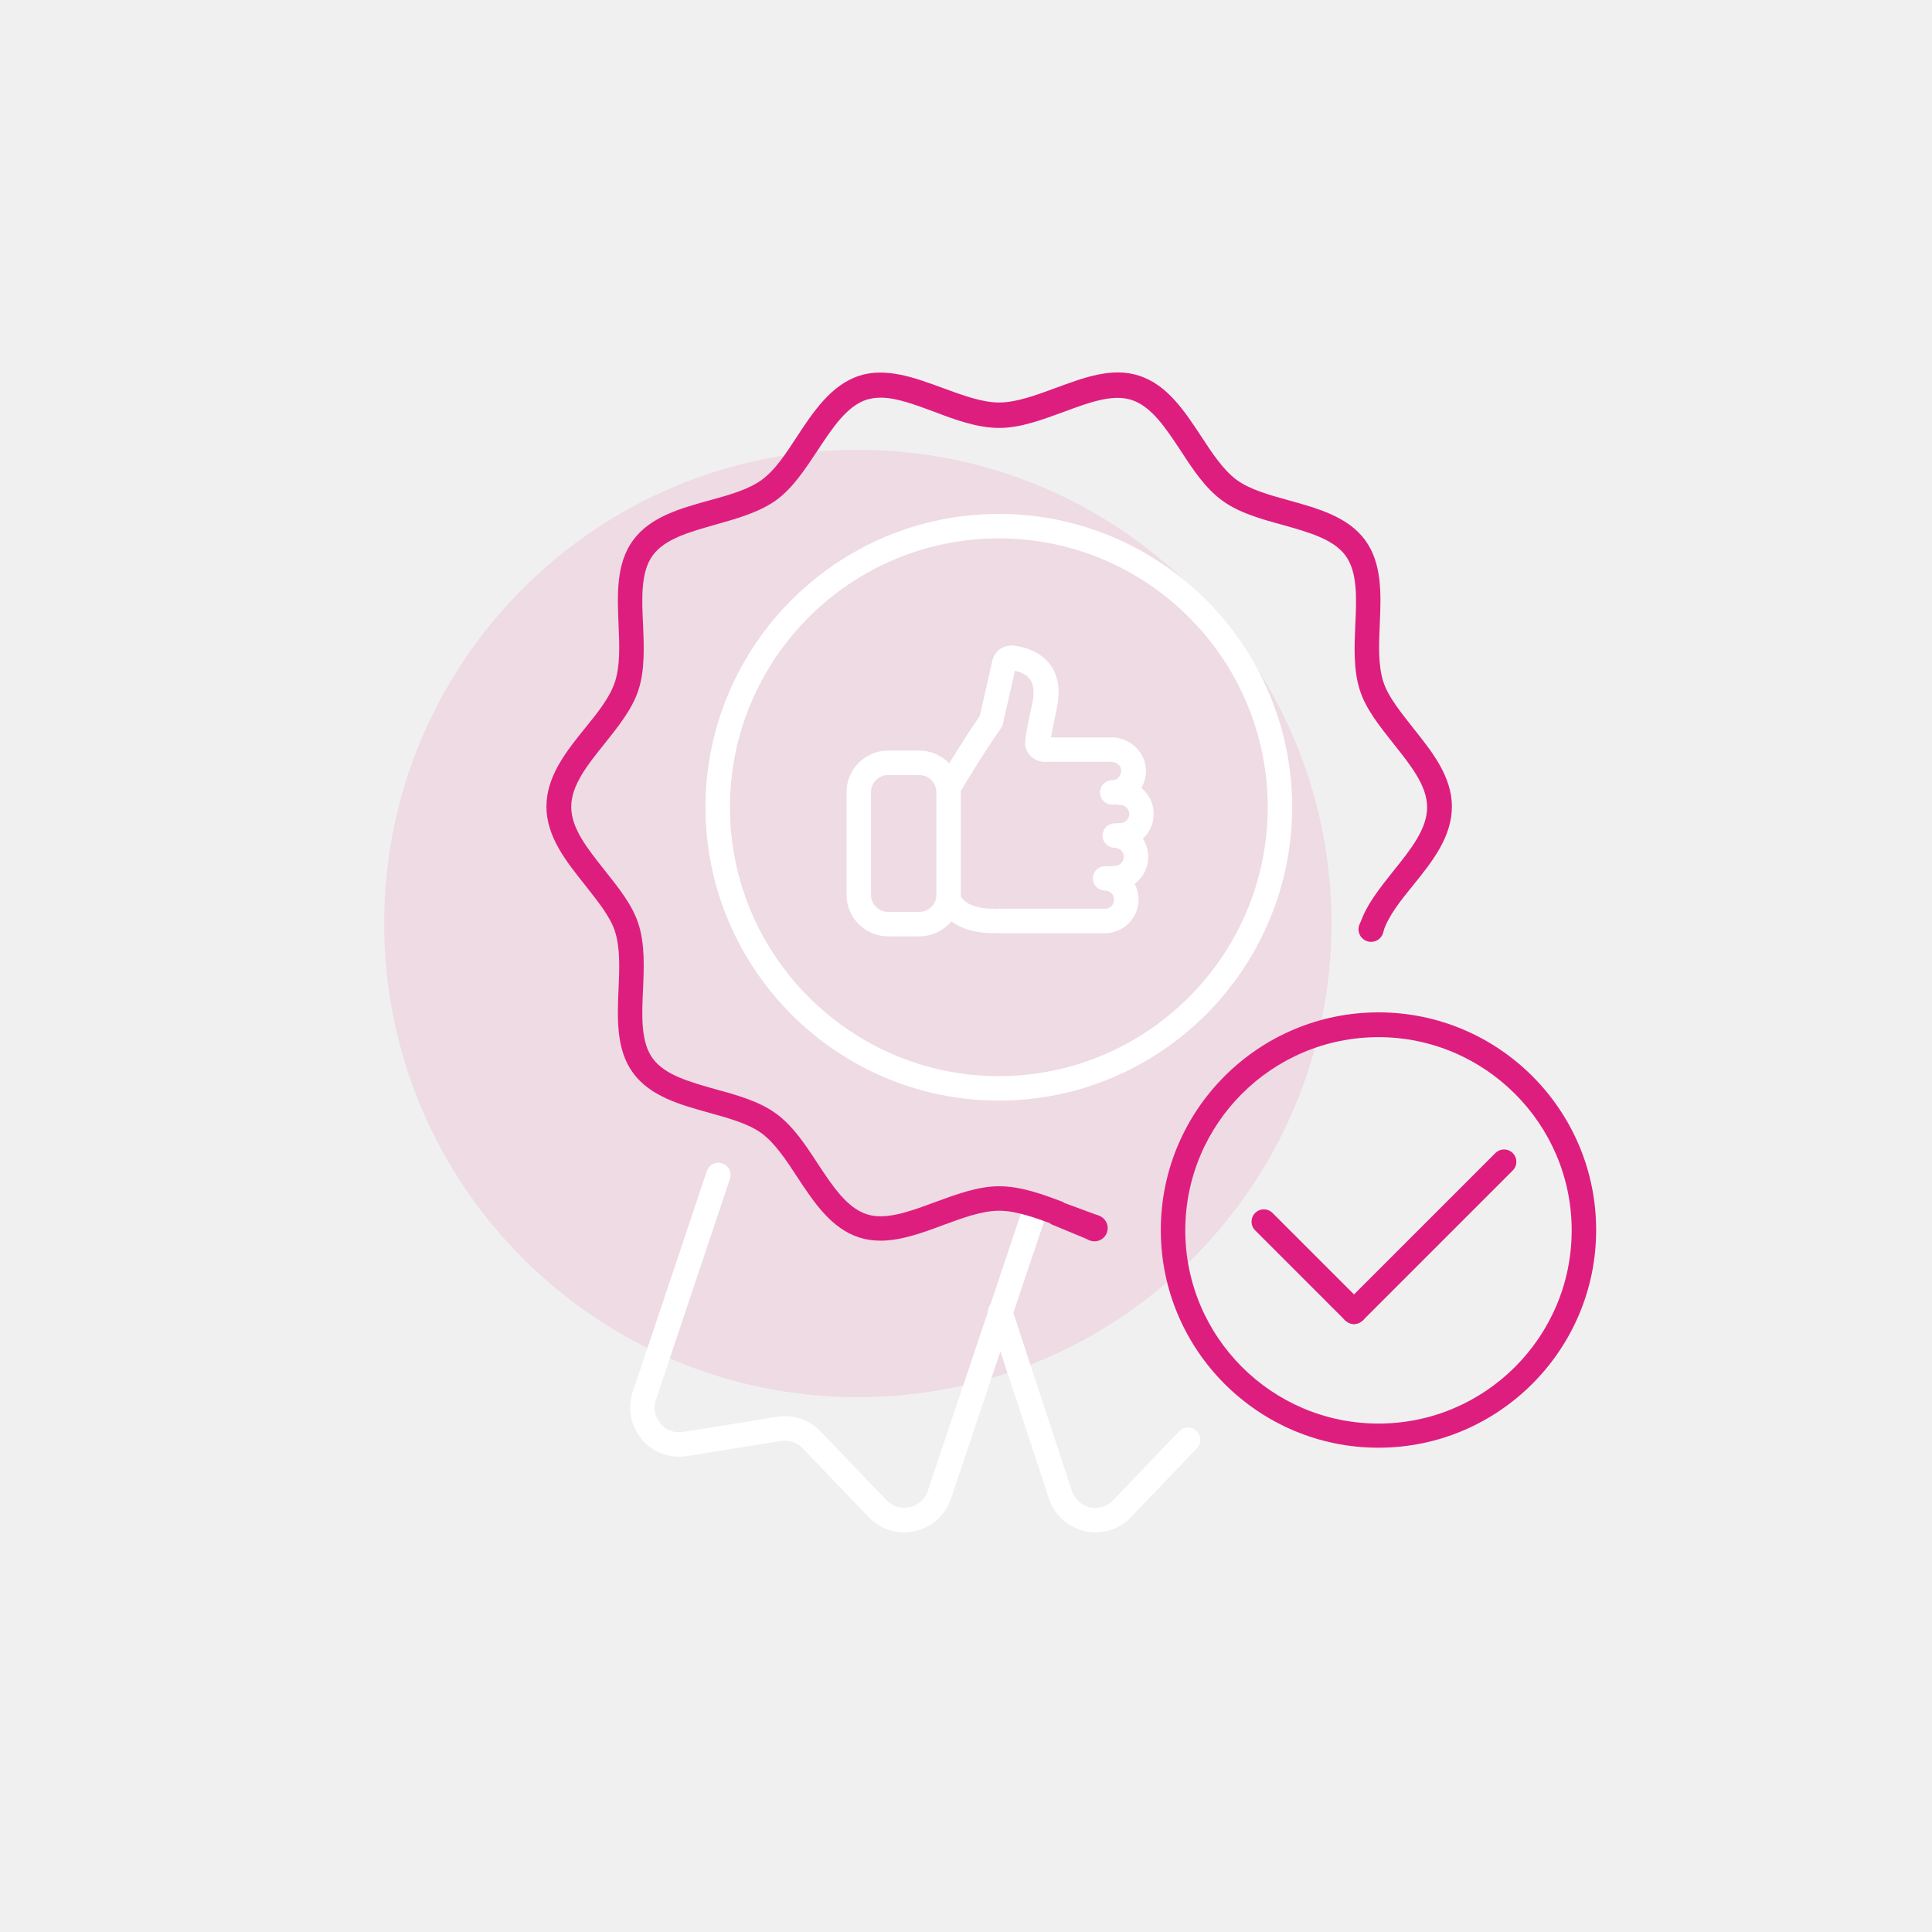
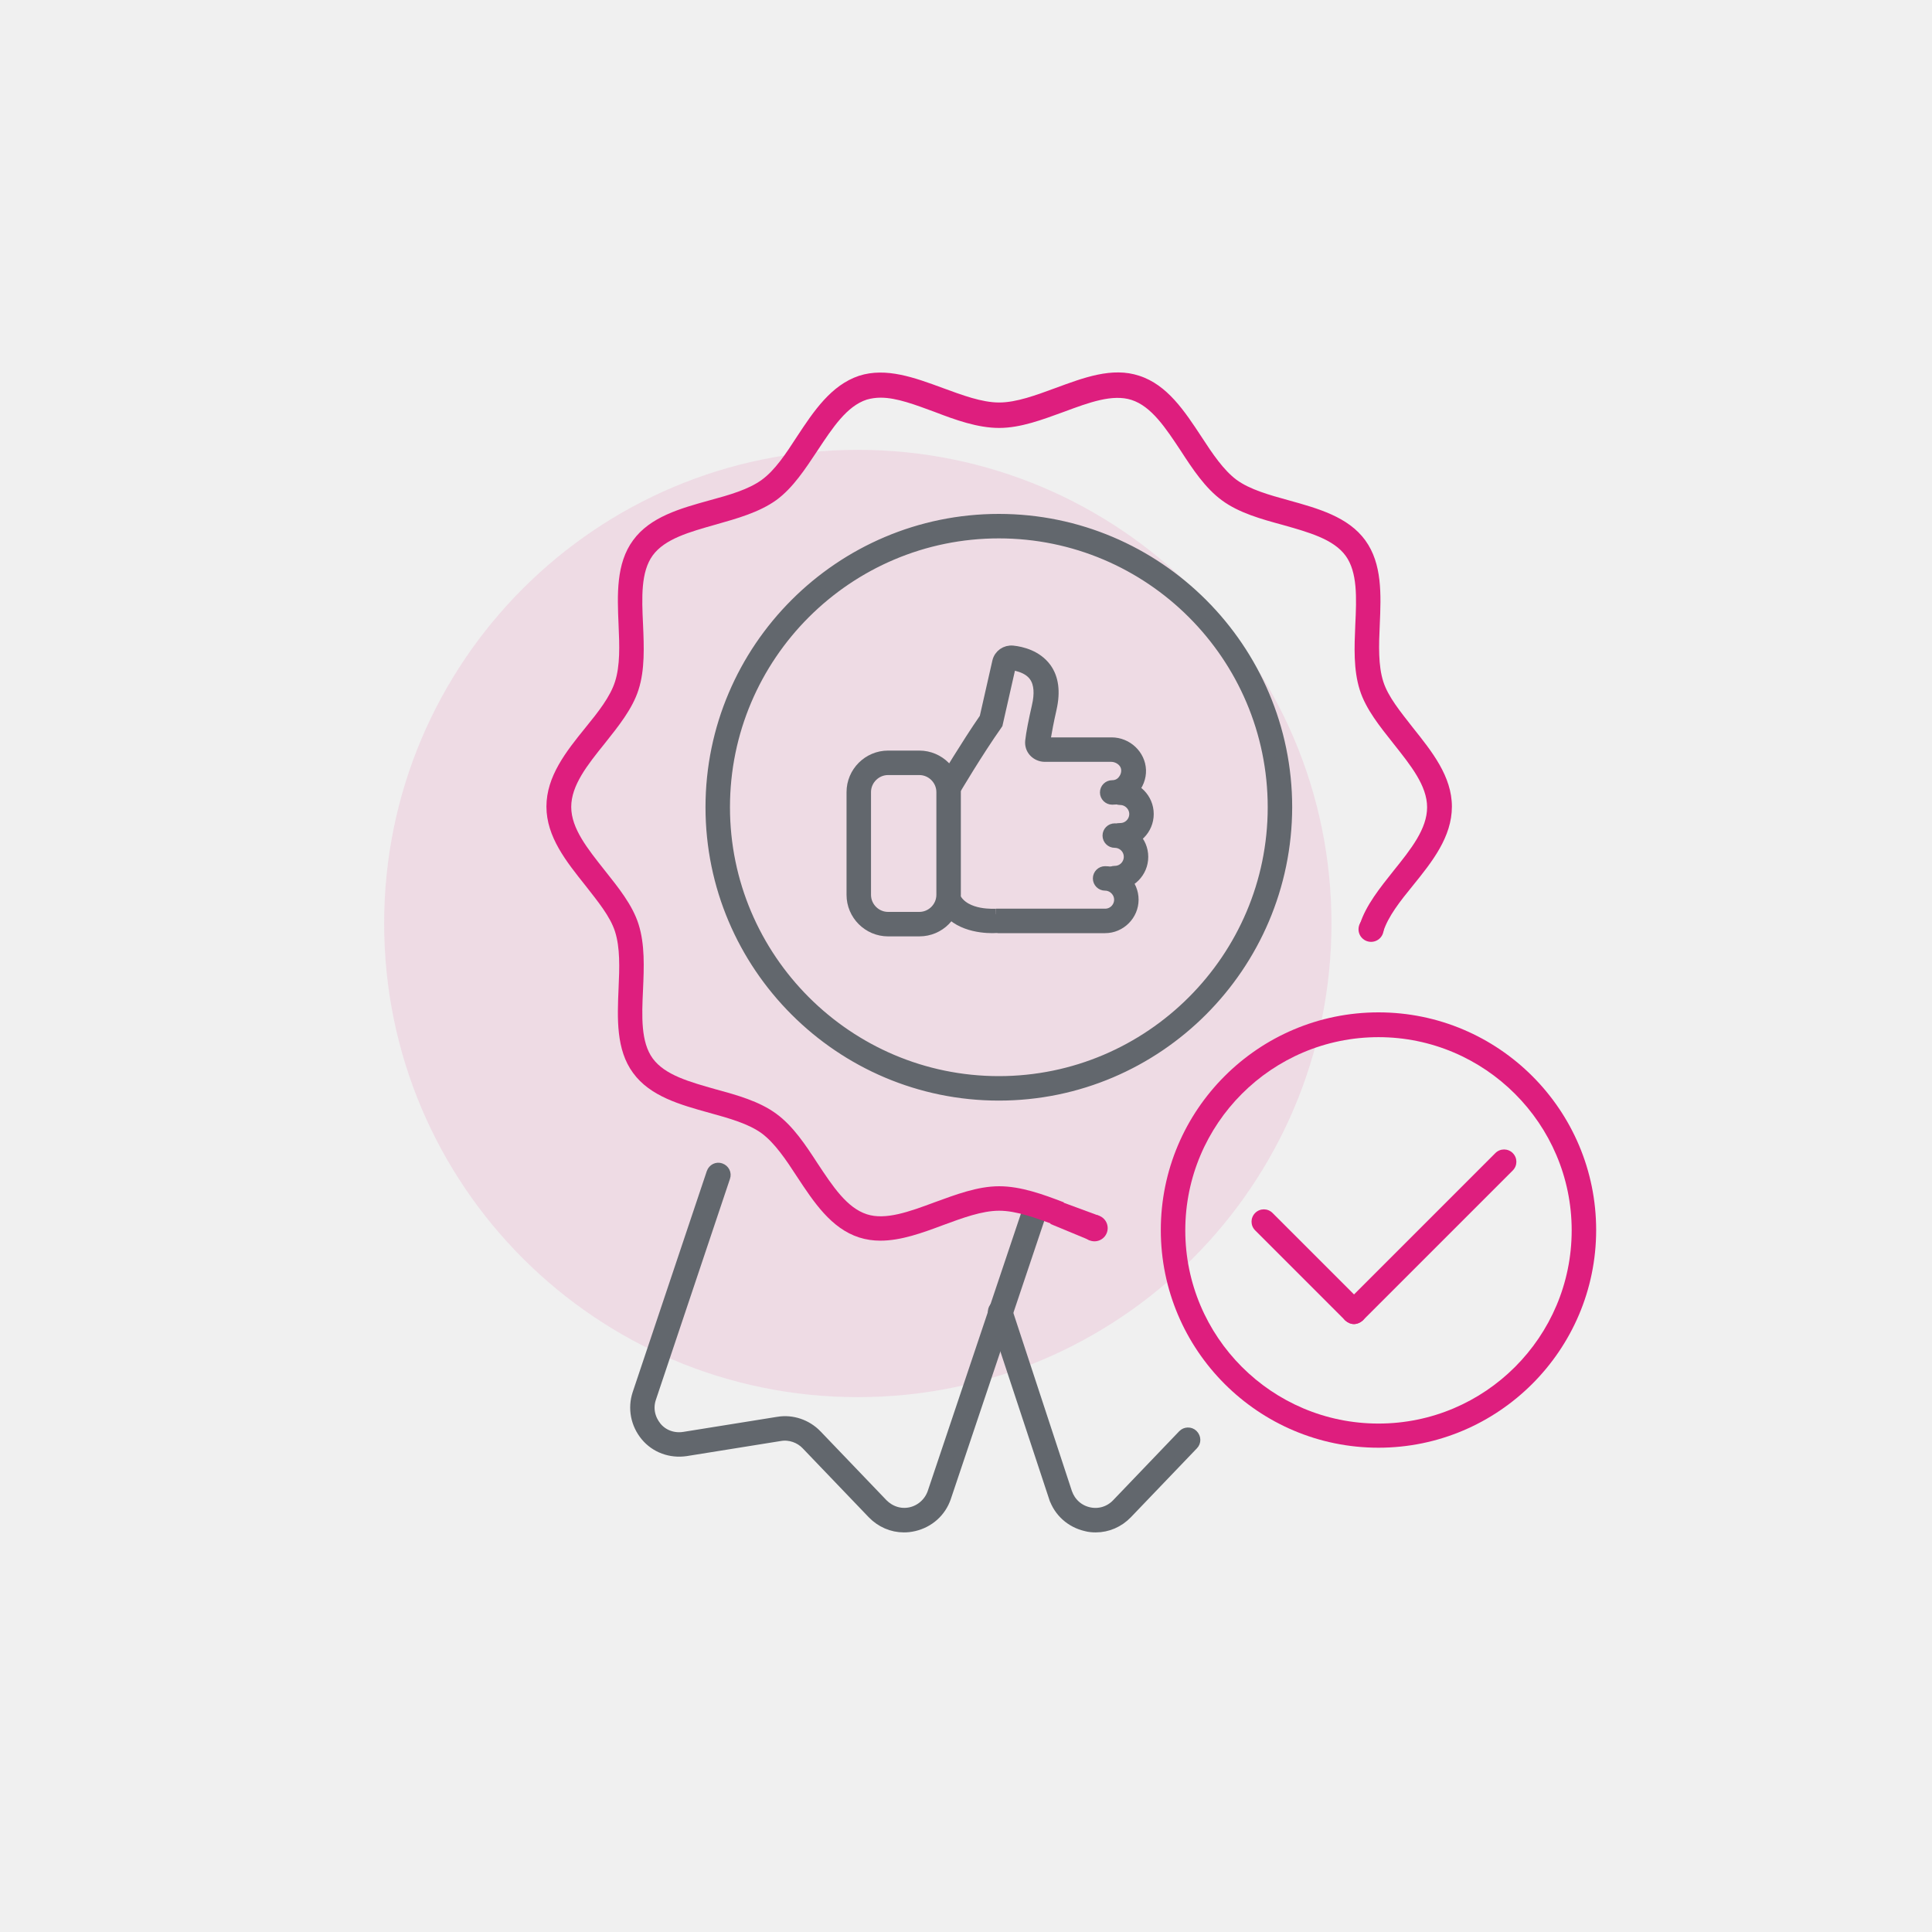
<svg xmlns="http://www.w3.org/2000/svg" width="174" height="174" viewBox="0 0 174 174" fill="none">
  <path opacity="0.1" d="M77.256 125.831C100.816 125.831 119.915 106.732 119.915 83.172C119.915 59.612 100.816 40.513 77.256 40.513C53.696 40.513 34.597 59.612 34.597 83.172C34.597 106.732 53.696 125.831 77.256 125.831Z" fill="#DE1E7E" />
-   <path d="M65.271 106.004L65.271 106.004L65.269 106.01L58.6 125.899C58.6 125.9 58.6 125.901 58.599 125.902C58.278 126.834 58.5 127.794 59.09 128.524L59.479 128.209L59.09 128.524C59.706 129.284 60.672 129.598 61.585 129.457L61.588 129.457L70.085 128.094L70.086 128.093C71.341 127.889 72.628 128.323 73.532 129.252C73.532 129.253 73.533 129.253 73.533 129.254L79.476 135.457L79.476 135.457L79.483 135.465C80.142 136.124 81.067 136.452 82.033 136.237L82.033 136.237L82.037 136.236C82.96 136.023 83.702 135.35 84.019 134.468L84.019 134.468L84.023 134.458L92.692 108.654C92.692 108.653 92.692 108.652 92.693 108.651C92.812 108.315 93.146 108.16 93.447 108.265C93.785 108.383 93.941 108.719 93.836 109.02L93.836 109.02L93.834 109.026L85.163 134.836L85.162 134.837C84.726 136.145 83.649 137.098 82.305 137.408C81.969 137.486 81.688 137.511 81.403 137.511C80.355 137.511 79.352 137.077 78.602 136.301C78.602 136.301 78.602 136.301 78.601 136.3L72.66 130.099C72.66 130.098 72.659 130.098 72.659 130.097C72.056 129.459 71.138 129.138 70.273 129.282C70.273 129.282 70.272 129.282 70.272 129.282L61.782 130.644C61.782 130.644 61.781 130.644 61.78 130.644C60.408 130.85 59.05 130.357 58.182 129.311C57.303 128.252 57.022 126.837 57.459 125.526C57.459 125.525 57.459 125.525 57.459 125.525L64.128 105.635C64.247 105.299 64.581 105.144 64.882 105.249C65.22 105.367 65.376 105.703 65.271 106.004Z" fill="white" stroke="white" />
-   <path d="M97.833 137.413L97.823 137.41L97.814 137.408C96.47 137.098 95.393 136.146 94.957 134.838C94.957 134.837 94.957 134.837 94.956 134.837L89.505 118.337L89.505 118.337L89.502 118.329C89.397 118.028 89.553 117.692 89.891 117.574C90.191 117.469 90.525 117.624 90.645 117.959L96.066 134.455L96.066 134.455L96.071 134.468C96.385 135.343 97.094 136.022 98.055 136.237C98.982 136.45 99.944 136.162 100.615 135.456C100.615 135.456 100.615 135.456 100.616 135.455L106.559 129.251L106.559 129.251L106.564 129.246C106.782 129.012 107.181 129 107.41 129.23C107.668 129.487 107.662 129.866 107.439 130.088L107.439 130.088L107.432 130.096L101.489 136.3C101.488 136.301 101.488 136.301 101.488 136.301C100.738 137.077 99.735 137.511 98.687 137.511C98.394 137.511 98.094 137.484 97.833 137.413Z" fill="white" stroke="white" />
+   <path d="M65.271 106.004L65.271 106.004L65.269 106.01L58.6 125.899C58.6 125.9 58.6 125.901 58.599 125.902C58.278 126.834 58.5 127.794 59.09 128.524L59.479 128.209L59.09 128.524C59.706 129.284 60.672 129.598 61.585 129.457L61.588 129.457L70.085 128.094L70.086 128.093C71.341 127.889 72.628 128.323 73.532 129.252C73.532 129.253 73.533 129.253 73.533 129.254L79.476 135.457L79.476 135.457L79.483 135.465C80.142 136.124 81.067 136.452 82.033 136.237L82.033 136.237L82.037 136.236C82.96 136.023 83.702 135.35 84.019 134.468L84.019 134.468L84.023 134.458L92.692 108.654C92.692 108.653 92.692 108.652 92.693 108.651C92.812 108.315 93.146 108.16 93.447 108.265C93.785 108.383 93.941 108.719 93.836 109.02L93.836 109.02L93.834 109.026L85.163 134.836L85.162 134.837C84.726 136.145 83.649 137.098 82.305 137.408C81.969 137.486 81.688 137.511 81.403 137.511C80.355 137.511 79.352 137.077 78.602 136.301C78.602 136.301 78.602 136.301 78.601 136.3L72.66 130.099C72.66 130.098 72.659 130.098 72.659 130.097C72.056 129.459 71.138 129.138 70.273 129.282C70.273 129.282 70.272 129.282 70.272 129.282L61.782 130.644C61.782 130.644 61.781 130.644 61.78 130.644C60.408 130.85 59.05 130.357 58.182 129.311C57.303 128.252 57.022 126.837 57.459 125.526C57.459 125.525 57.459 125.525 57.459 125.525L64.128 105.635C64.247 105.299 64.581 105.144 64.882 105.249C65.22 105.367 65.376 105.703 65.271 106.004Z" fill="#62676D" stroke="#62676D" />
+   <path d="M97.833 137.413L97.823 137.41L97.814 137.408C96.47 137.098 95.393 136.146 94.957 134.838C94.957 134.837 94.957 134.837 94.956 134.837L89.505 118.337L89.505 118.337L89.502 118.329C89.397 118.028 89.553 117.692 89.891 117.574C90.191 117.469 90.525 117.624 90.645 117.959L96.066 134.455L96.066 134.455L96.071 134.468C96.385 135.343 97.094 136.022 98.055 136.237C98.982 136.45 99.944 136.162 100.615 135.456C100.615 135.456 100.615 135.456 100.616 135.455L106.559 129.251L106.559 129.251L106.564 129.246C106.782 129.012 107.181 129 107.41 129.23C107.668 129.487 107.662 129.866 107.439 130.088L107.439 130.088L107.432 130.096L101.489 136.3C101.488 136.301 101.488 136.301 101.488 136.301C100.738 137.077 99.735 137.511 98.687 137.511C98.394 137.511 98.094 137.484 97.833 137.413Z" fill="#62676D" stroke="#62676D" />
  <path d="M122.467 83.259C123.018 81.519 124.294 79.953 125.512 78.416C127.078 76.473 128.528 74.646 128.528 72.703C128.528 70.76 127.049 68.933 125.512 66.99C124.294 65.453 123.018 63.887 122.467 62.147C121.887 60.32 121.974 58.261 122.061 56.26C122.177 53.824 122.264 51.533 121.191 50.054C120.089 48.546 117.856 47.937 115.507 47.27C113.593 46.748 111.592 46.197 110.055 45.066C108.547 43.964 107.416 42.253 106.343 40.6C104.98 38.541 103.704 36.598 101.906 36.018C100.195 35.467 98.078 36.25 95.816 37.091C93.902 37.787 91.93 38.541 89.987 38.541C88.044 38.541 86.043 37.816 84.158 37.091C82.418 36.453 80.765 35.815 79.315 35.815C78.88 35.815 78.474 35.873 78.068 35.989C76.27 36.569 74.994 38.512 73.631 40.571C72.529 42.224 71.427 43.935 69.919 45.037C68.382 46.139 66.41 46.69 64.467 47.241C62.118 47.908 59.885 48.517 58.783 50.025C57.71 51.504 57.797 53.795 57.913 56.231C58 58.232 58.087 60.32 57.507 62.118C56.956 63.858 55.68 65.424 54.462 66.961C52.896 68.904 51.446 70.731 51.446 72.674C51.446 74.617 52.925 76.444 54.462 78.387C55.68 79.924 56.956 81.49 57.507 83.23C58.087 85.057 58 87.116 57.913 89.117C57.797 91.553 57.71 93.844 58.783 95.323C59.885 96.831 62.118 97.44 64.467 98.107C66.381 98.629 68.382 99.18 69.919 100.311C71.427 101.413 72.558 103.124 73.631 104.777C74.994 106.836 76.27 108.779 78.068 109.359C79.75 109.91 81.896 109.127 84.158 108.286C86.072 107.59 88.044 106.836 89.987 106.836C91.93 106.836 93.931 107.561 95.816 108.286L95.062 110.345C93.322 109.707 91.553 109.04 89.987 109.04C88.421 109.04 86.652 109.707 84.912 110.345C83.056 111.041 81.142 111.737 79.286 111.737C78.648 111.737 78.01 111.65 77.372 111.447C74.849 110.635 73.283 108.257 71.775 105.966C70.76 104.4 69.774 102.95 68.614 102.08C67.425 101.21 65.685 100.717 63.887 100.224C61.277 99.499 58.551 98.745 57.014 96.628C55.477 94.54 55.593 91.727 55.709 89.03C55.796 87.145 55.854 85.347 55.39 83.897C54.955 82.534 53.853 81.2 52.722 79.75C51.011 77.604 49.213 75.371 49.213 72.645C49.213 69.919 50.982 67.686 52.722 65.54C53.882 64.119 54.955 62.756 55.39 61.393C55.854 59.943 55.796 58.174 55.709 56.26C55.593 53.563 55.477 50.75 57.014 48.662C58.551 46.545 61.277 45.791 63.887 45.066C65.714 44.573 67.425 44.08 68.614 43.21C69.803 42.34 70.76 40.89 71.775 39.324C73.283 37.033 74.849 34.684 77.372 33.843C79.808 33.06 82.389 34.017 84.912 34.945C86.652 35.583 88.421 36.25 89.987 36.25C91.553 36.25 93.322 35.583 95.062 34.945C97.585 34.017 100.166 33.031 102.602 33.843C105.125 34.655 106.691 37.033 108.199 39.324C109.214 40.89 110.2 42.34 111.36 43.21C112.549 44.08 114.289 44.573 116.087 45.066C118.697 45.791 121.423 46.545 122.96 48.662C124.497 50.779 124.381 53.563 124.265 56.26C124.178 58.145 124.12 59.943 124.584 61.393C125.019 62.756 126.121 64.09 127.252 65.54C128.963 67.686 130.761 69.919 130.761 72.645C130.761 75.371 128.992 77.604 127.252 79.75C126.092 81.171 125.019 82.534 124.584 83.897L122.467 83.259Z" fill="#DE1E7E" />
-   <path d="M89.958 98.622C75.676 98.622 64.039 86.985 64.039 72.703C64.039 58.421 75.676 46.784 89.958 46.784C104.239 46.784 115.876 58.421 115.877 72.702C115.848 86.986 104.239 98.622 89.958 98.622ZM89.958 47.988C76.342 47.988 65.243 59.057 65.243 72.703C65.243 86.319 76.342 97.418 89.958 97.418C103.574 97.418 114.673 86.319 114.673 72.703C114.673 59.057 103.574 47.988 89.958 47.988Z" fill="white" stroke="white" />
+   <path d="M89.958 98.622C75.676 98.622 64.039 86.985 64.039 72.703C64.039 58.421 75.676 46.784 89.958 46.784C104.239 46.784 115.876 58.421 115.877 72.702C115.848 86.986 104.239 98.622 89.958 98.622ZM89.958 47.988C76.342 47.988 65.243 59.057 65.243 72.703C65.243 86.319 76.342 97.418 89.958 97.418C103.574 97.418 114.673 86.319 114.673 72.703C114.673 59.057 103.574 47.988 89.958 47.988Z" fill="#62676D" stroke="#62676D" />
  <path d="M124.149 130.384C113.332 130.384 104.545 121.597 104.545 110.78C104.545 99.963 113.332 91.176 124.149 91.176C134.966 91.176 143.753 99.963 143.753 110.78C143.753 121.597 134.937 130.384 124.149 130.384ZM124.149 93.409C114.55 93.409 106.749 101.21 106.749 110.809C106.749 120.408 114.55 128.209 124.149 128.209C133.748 128.209 141.549 120.408 141.549 110.809C141.549 101.21 133.719 93.409 124.149 93.409Z" fill="#DE1E7E" />
  <path d="M121.945 119.248C121.655 119.248 121.394 119.132 121.162 118.929C120.727 118.494 120.727 117.798 121.162 117.363L134.676 103.849C135.111 103.414 135.807 103.414 136.242 103.849C136.677 104.284 136.677 104.98 136.242 105.415L122.728 118.929C122.496 119.132 122.206 119.248 121.945 119.248Z" fill="#DE1E7E" />
  <path d="M121.945 119.248C121.655 119.248 121.394 119.132 121.162 118.929L113.042 110.809C112.607 110.374 112.607 109.678 113.042 109.243C113.477 108.808 114.173 108.808 114.608 109.243L122.728 117.363C123.163 117.798 123.163 118.494 122.728 118.929C122.496 119.132 122.206 119.248 121.945 119.248Z" fill="#DE1E7E" />
-   <path d="M82.795 83.832H79.982C78.199 83.832 76.741 82.374 76.741 80.591V71.34C76.741 69.557 78.199 68.099 79.982 68.099H82.795C84.578 68.099 86.036 69.557 86.036 71.34V80.591C86.036 82.376 84.604 83.832 82.795 83.832ZM79.982 69.303C78.865 69.303 77.945 70.223 77.945 71.34V80.591C77.945 81.708 78.865 82.628 79.982 82.628H82.795C83.912 82.628 84.832 81.708 84.832 80.591V71.34C84.832 70.223 83.912 69.303 82.795 69.303H79.982Z" fill="white" stroke="white" />
-   <path d="M100.891 75.828C100.558 75.828 100.289 75.559 100.289 75.226C100.289 74.893 100.558 74.624 100.891 74.624C101.643 74.624 102.203 74.011 102.203 73.312C102.203 72.601 101.602 72 100.891 72C100.558 72 100.289 71.731 100.289 71.398C100.289 71.065 100.558 70.796 100.891 70.796C102.294 70.796 103.407 71.932 103.407 73.312C103.407 74.692 102.294 75.828 100.891 75.828Z" fill="white" stroke="white" />
-   <path d="M100.398 79.685C100.065 79.685 99.796 79.416 99.796 79.083C99.796 78.75 100.065 78.481 100.398 78.481C101.15 78.481 101.71 77.868 101.71 77.169C101.71 76.417 101.097 75.857 100.398 75.857C100.065 75.857 99.796 75.588 99.796 75.255C99.796 74.922 100.065 74.653 100.398 74.653C101.801 74.653 102.914 75.789 102.914 77.169C102.914 78.549 101.801 79.685 100.398 79.685Z" fill="white" stroke="white" />
-   <path d="M84.902 81.251L84.902 81.251L84.9 81.247C84.751 80.933 84.895 80.585 85.164 80.472L85.174 80.468L85.184 80.463C85.498 80.314 85.846 80.459 85.959 80.727L85.962 80.735L85.966 80.743C86.42 81.727 87.448 82.097 88.216 82.242C89.004 82.391 89.722 82.338 89.697 82.338H89.813H99.528C100.28 82.338 100.84 81.725 100.84 81.026C100.84 80.315 100.239 79.714 99.528 79.714C99.195 79.714 98.926 79.445 98.926 79.112C98.926 78.779 99.195 78.51 99.528 78.51C100.931 78.51 102.044 79.646 102.044 81.026C102.044 82.403 100.905 83.542 99.528 83.542H89.926C89.881 83.534 89.841 83.531 89.811 83.53C89.756 83.528 89.702 83.53 89.657 83.532C89.629 83.533 89.603 83.534 89.577 83.535C89.511 83.539 89.451 83.542 89.378 83.542C88.828 83.542 87.93 83.479 87.055 83.153C86.186 82.829 85.368 82.259 84.902 81.251Z" fill="white" stroke="white" />
-   <path d="M92.832 66.729L92.832 66.728C92.916 66.003 93.114 64.982 93.432 63.593L93.432 63.592C93.674 62.537 93.653 61.575 93.181 60.904C92.748 60.276 91.999 60.039 91.529 59.922L91.033 59.798L90.92 60.296L89.81 65.194L89.749 65.286C88.929 66.443 87.982 67.922 87.242 69.111C86.871 69.708 86.551 70.234 86.323 70.613C86.209 70.802 86.118 70.956 86.055 71.064C86.023 71.117 85.998 71.161 85.98 71.193C85.971 71.208 85.963 71.224 85.956 71.237C85.955 71.238 85.954 71.24 85.953 71.241C85.769 71.523 85.415 71.602 85.144 71.435L84.883 71.862L85.144 71.435C84.848 71.255 84.763 70.892 84.932 70.615L84.935 70.611L84.941 70.6C85.096 70.342 87.074 67.043 88.658 64.751L88.713 64.672L88.734 64.578L89.865 59.591C90.009 58.976 90.583 58.58 91.212 58.642C92.007 58.725 93.364 59.049 94.194 60.179C94.836 61.069 95.018 62.27 94.661 63.834L94.661 63.835C94.398 65.004 94.251 65.796 94.163 66.328L94.066 66.91H94.656H100.108C101.503 66.91 102.663 68.013 102.711 69.357C102.735 70.02 102.476 70.676 102.007 71.198C101.491 71.711 100.866 71.971 100.166 71.971C99.833 71.971 99.564 71.702 99.564 71.369C99.564 71.036 99.833 70.767 100.166 70.767C100.531 70.767 100.881 70.625 101.13 70.326C101.337 70.077 101.478 69.764 101.478 69.397C101.478 68.612 100.738 68.114 100.079 68.114H94.105C93.746 68.114 93.388 67.965 93.138 67.695C92.895 67.431 92.79 67.086 92.832 66.729Z" fill="white" stroke="white" />
+   <path d="M82.795 83.832H79.982C78.199 83.832 76.741 82.374 76.741 80.591V71.34C76.741 69.557 78.199 68.099 79.982 68.099H82.795C84.578 68.099 86.036 69.557 86.036 71.34V80.591C86.036 82.376 84.604 83.832 82.795 83.832ZM79.982 69.303C78.865 69.303 77.945 70.223 77.945 71.34V80.591C77.945 81.708 78.865 82.628 79.982 82.628H82.795C83.912 82.628 84.832 81.708 84.832 80.591V71.34C84.832 70.223 83.912 69.303 82.795 69.303H79.982Z" fill="#62676D" stroke="#62676D" />
+   <path d="M100.891 75.828C100.558 75.828 100.289 75.559 100.289 75.226C100.289 74.893 100.558 74.624 100.891 74.624C101.643 74.624 102.203 74.011 102.203 73.312C102.203 72.601 101.602 72 100.891 72C100.558 72 100.289 71.731 100.289 71.398C100.289 71.065 100.558 70.796 100.891 70.796C102.294 70.796 103.407 71.932 103.407 73.312C103.407 74.692 102.294 75.828 100.891 75.828Z" fill="#62676D" stroke="#62676D" />
+   <path d="M100.398 79.685C100.065 79.685 99.796 79.416 99.796 79.083C99.796 78.75 100.065 78.481 100.398 78.481C101.15 78.481 101.71 77.868 101.71 77.169C101.71 76.417 101.097 75.857 100.398 75.857C100.065 75.857 99.796 75.588 99.796 75.255C99.796 74.922 100.065 74.653 100.398 74.653C101.801 74.653 102.914 75.789 102.914 77.169C102.914 78.549 101.801 79.685 100.398 79.685Z" fill="#62676D" stroke="#62676D" />
+   <path d="M84.902 81.251L84.902 81.251L84.9 81.247C84.751 80.933 84.895 80.585 85.164 80.472L85.174 80.468L85.184 80.463C85.498 80.314 85.846 80.459 85.959 80.727L85.962 80.735L85.966 80.743C86.42 81.727 87.448 82.097 88.216 82.242C89.004 82.391 89.722 82.338 89.697 82.338H89.813H99.528C100.28 82.338 100.84 81.725 100.84 81.026C100.84 80.315 100.239 79.714 99.528 79.714C99.195 79.714 98.926 79.445 98.926 79.112C98.926 78.779 99.195 78.51 99.528 78.51C100.931 78.51 102.044 79.646 102.044 81.026C102.044 82.403 100.905 83.542 99.528 83.542H89.926C89.881 83.534 89.841 83.531 89.811 83.53C89.756 83.528 89.702 83.53 89.657 83.532C89.629 83.533 89.603 83.534 89.577 83.535C89.511 83.539 89.451 83.542 89.378 83.542C88.828 83.542 87.93 83.479 87.055 83.153C86.186 82.829 85.368 82.259 84.902 81.251Z" fill="#62676D" stroke="#62676D" />
+   <path d="M92.832 66.729L92.832 66.728C92.916 66.003 93.114 64.982 93.432 63.593L93.432 63.592C93.674 62.537 93.653 61.575 93.181 60.904C92.748 60.276 91.999 60.039 91.529 59.922L91.033 59.798L90.92 60.296L89.81 65.194L89.749 65.286C88.929 66.443 87.982 67.922 87.242 69.111C86.871 69.708 86.551 70.234 86.323 70.613C86.209 70.802 86.118 70.956 86.055 71.064C86.023 71.117 85.998 71.161 85.98 71.193C85.971 71.208 85.963 71.224 85.956 71.237C85.955 71.238 85.954 71.24 85.953 71.241C85.769 71.523 85.415 71.602 85.144 71.435L84.883 71.862L85.144 71.435C84.848 71.255 84.763 70.892 84.932 70.615L84.935 70.611L84.941 70.6C85.096 70.342 87.074 67.043 88.658 64.751L88.713 64.672L88.734 64.578L89.865 59.591C90.009 58.976 90.583 58.58 91.212 58.642C92.007 58.725 93.364 59.049 94.194 60.179C94.836 61.069 95.018 62.27 94.661 63.834L94.661 63.835C94.398 65.004 94.251 65.796 94.163 66.328L94.066 66.91H94.656H100.108C101.503 66.91 102.663 68.013 102.711 69.357C102.735 70.02 102.476 70.676 102.007 71.198C101.491 71.711 100.866 71.971 100.166 71.971C99.833 71.971 99.564 71.702 99.564 71.369C99.564 71.036 99.833 70.767 100.166 70.767C100.531 70.767 100.881 70.625 101.13 70.326C101.337 70.077 101.478 69.764 101.478 69.397C101.478 68.612 100.738 68.114 100.079 68.114H94.105C93.746 68.114 93.388 67.965 93.138 67.695C92.895 67.431 92.79 67.086 92.832 66.729Z" fill="#62676D" stroke="#62676D" />
  <path d="M98.571 111.795C99.228 111.795 99.76 111.263 99.76 110.606C99.76 109.949 99.228 109.417 98.571 109.417C97.914 109.417 97.382 109.949 97.382 110.606C97.382 111.263 97.914 111.795 98.571 111.795Z" fill="#DE1E7E" />
  <path d="M123.482 84.825C124.107 84.825 124.613 84.319 124.613 83.694C124.613 83.069 124.107 82.563 123.482 82.563C122.857 82.563 122.351 83.069 122.351 83.694C122.351 84.319 122.857 84.825 123.482 84.825Z" fill="#DE1E7E" />
  <path d="M95.787 108.315L99.006 109.504L98.165 111.708L94.598 110.229L95.787 108.315Z" fill="#DE1E7E" />
</svg>
